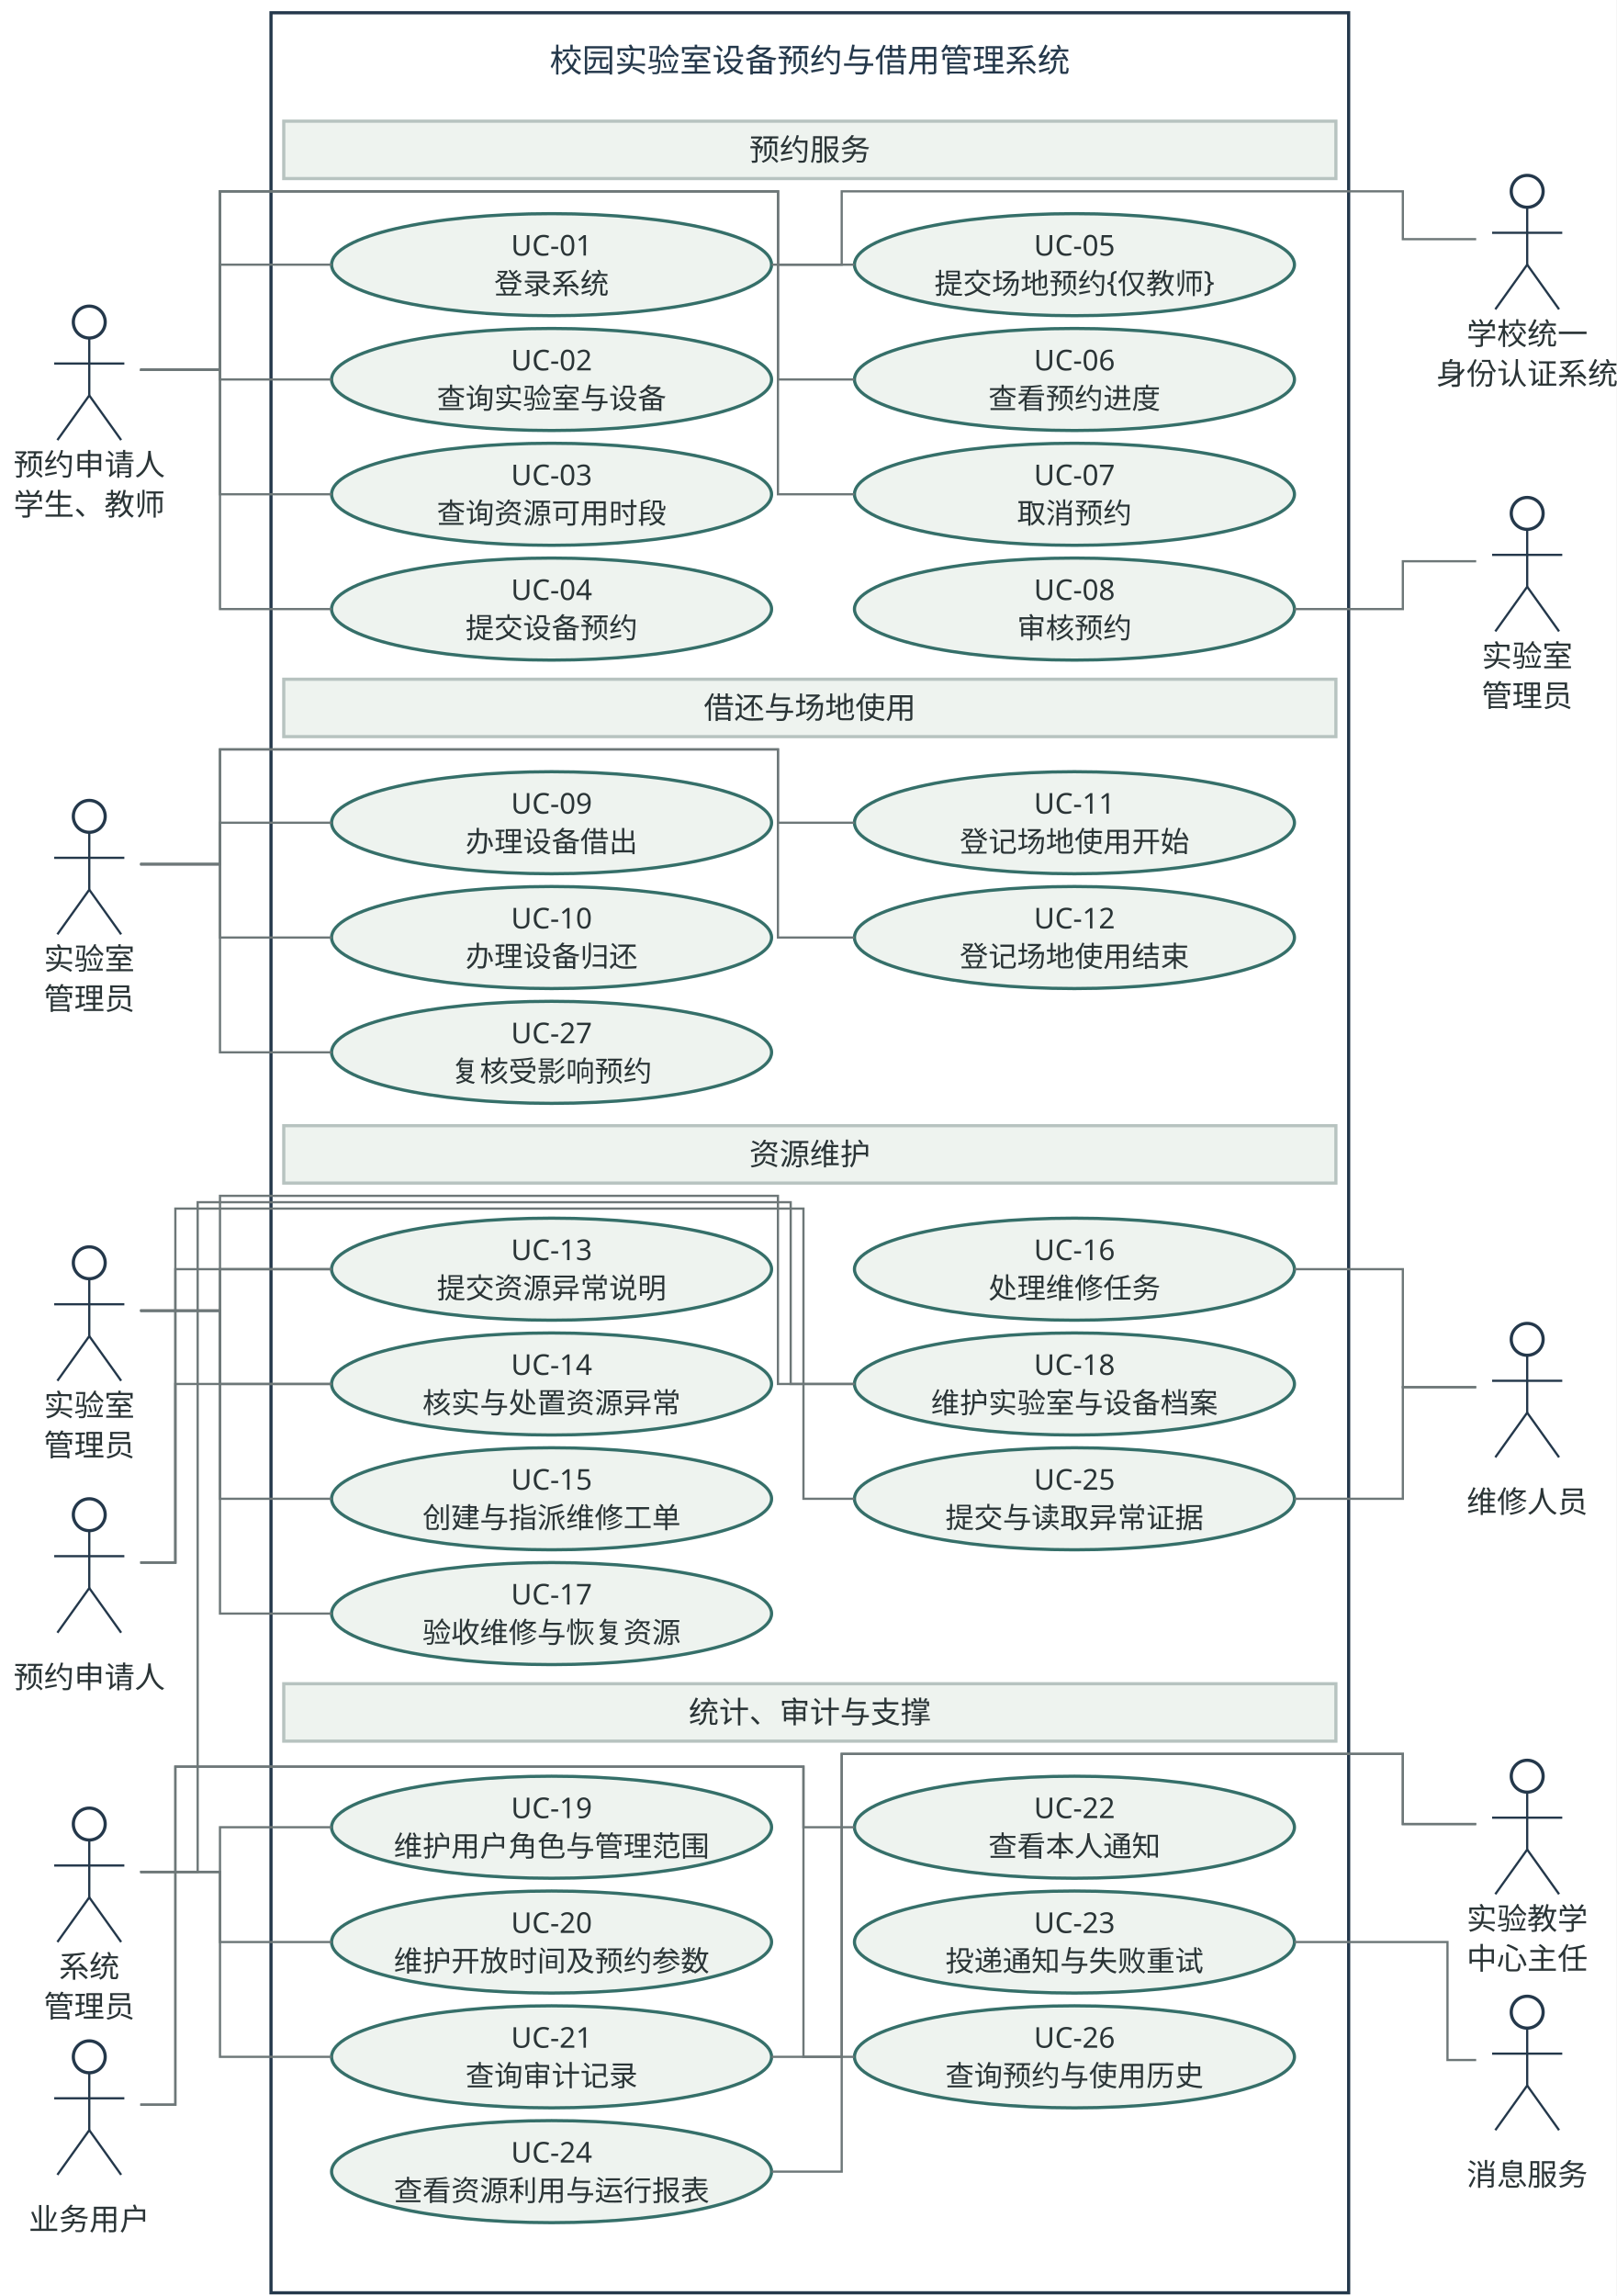
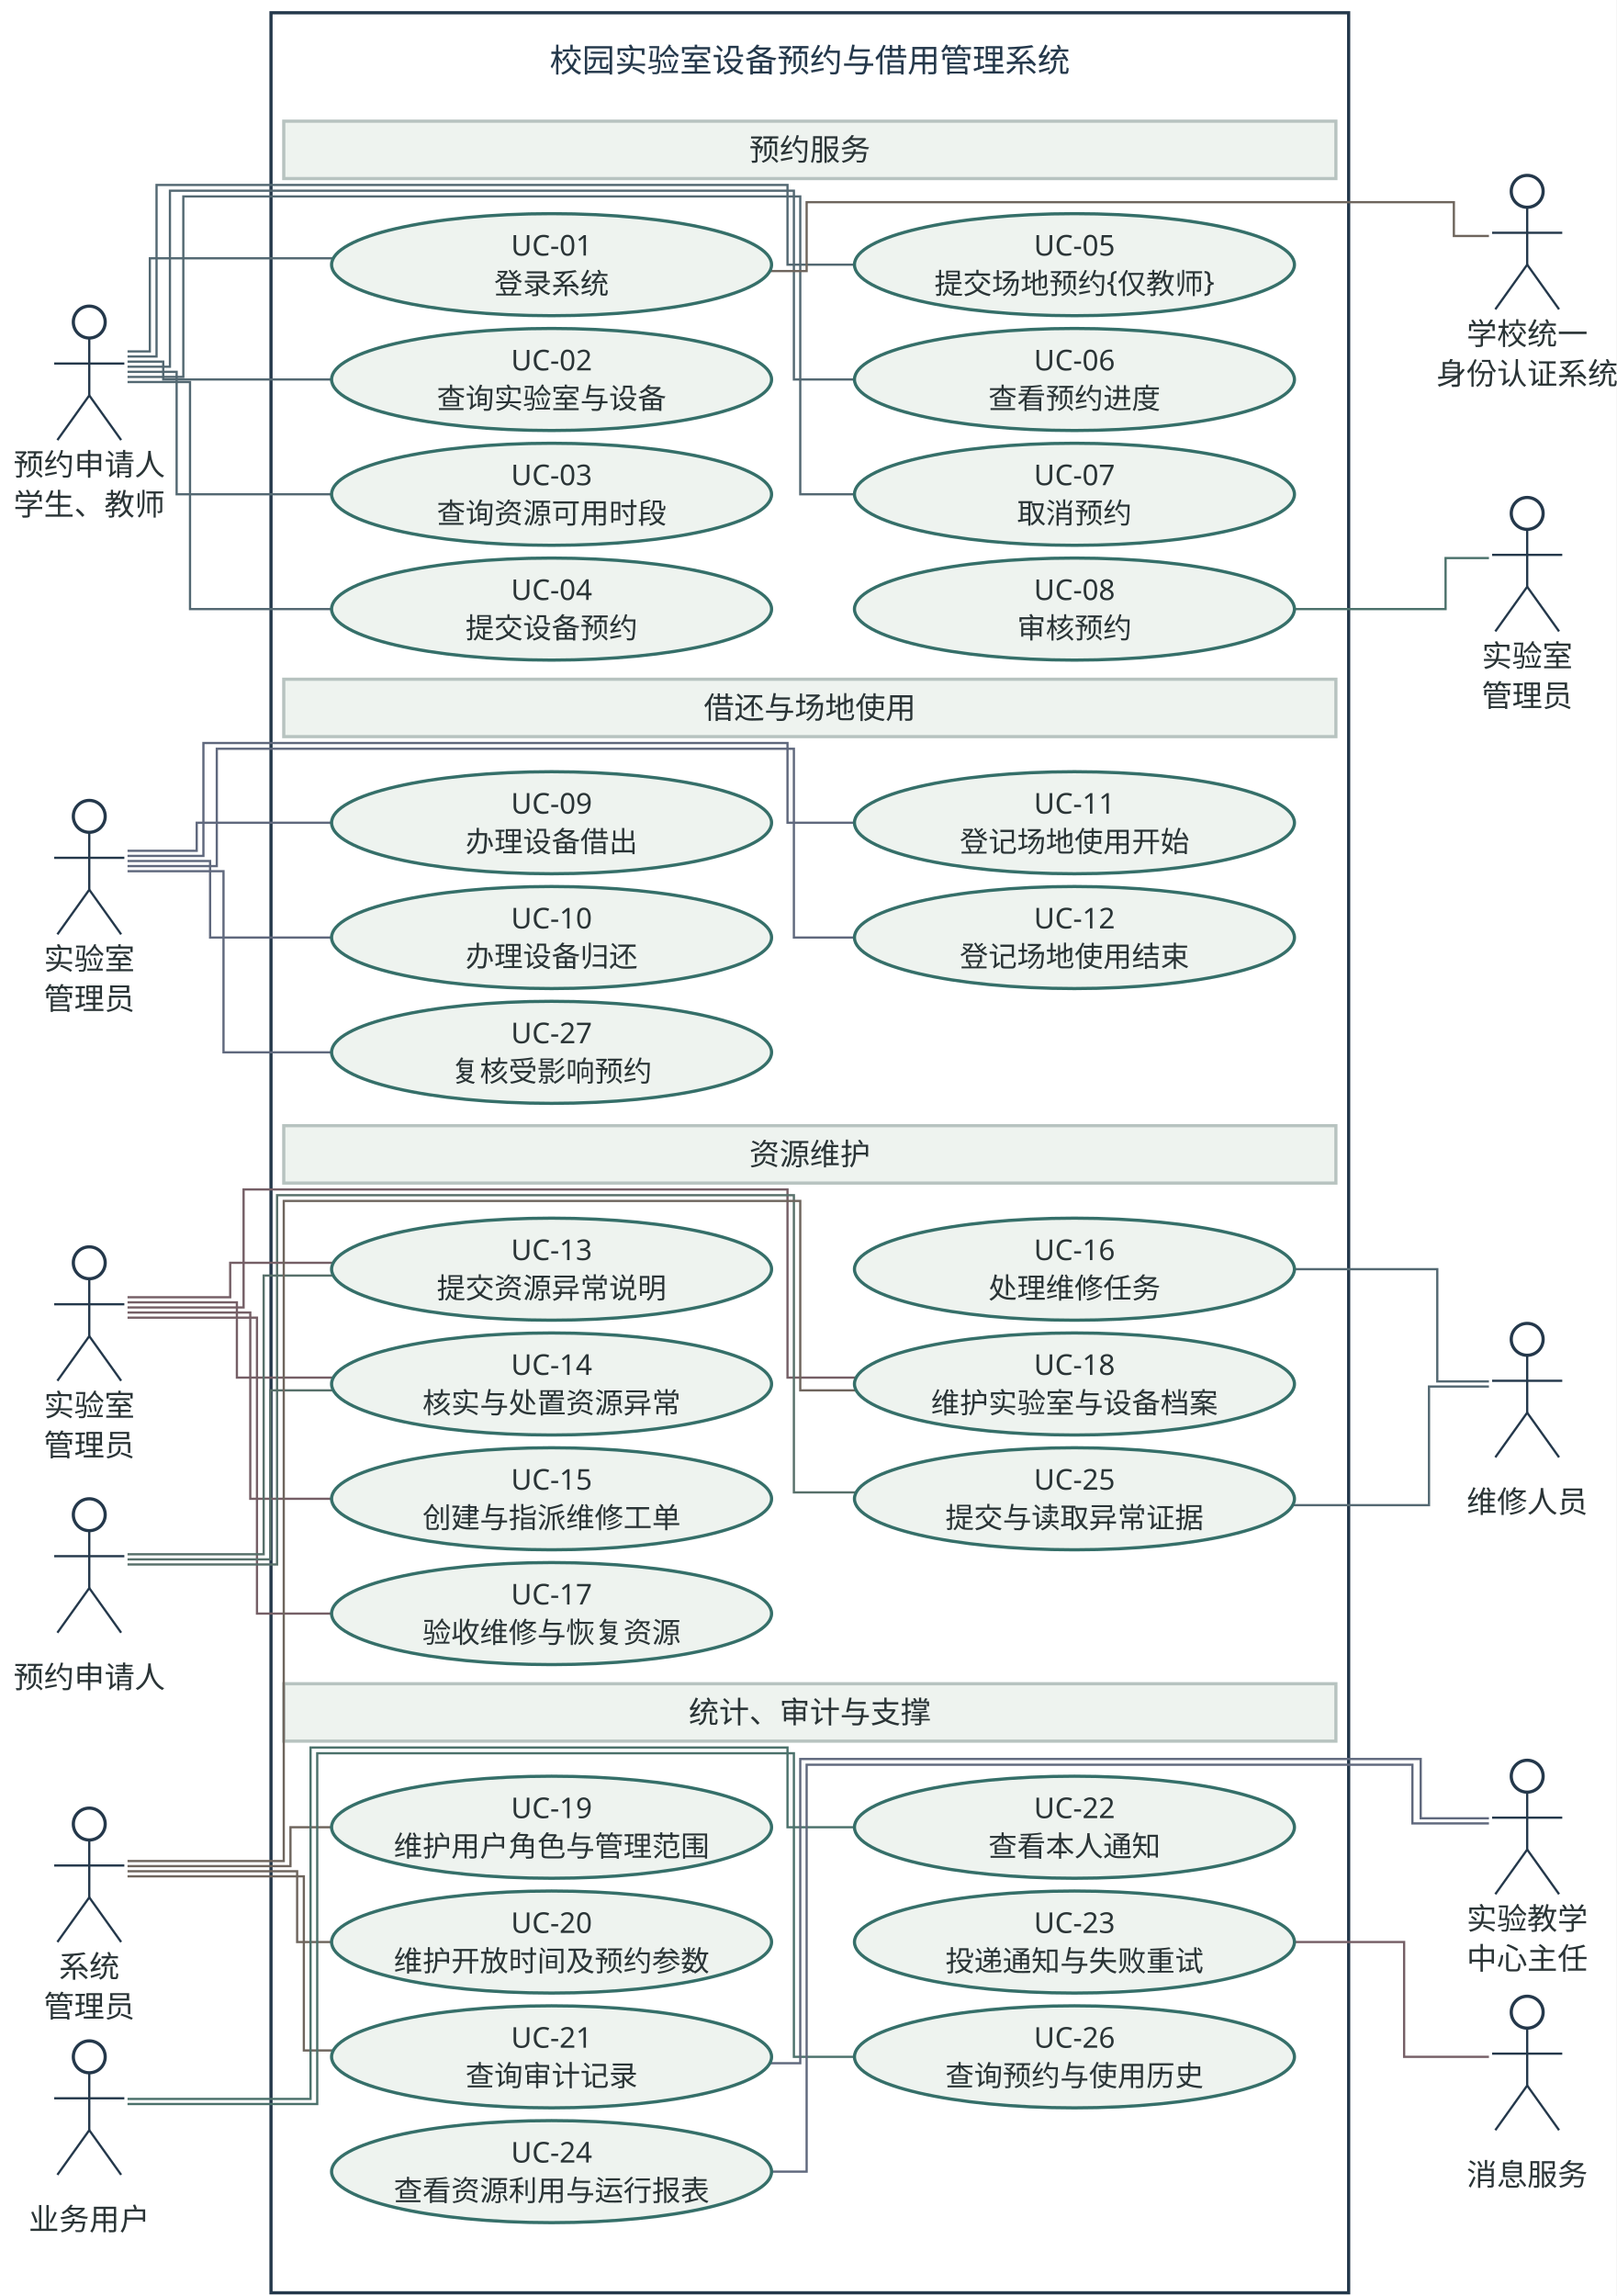
<svg xmlns="http://www.w3.org/2000/svg" width="507" height="720" viewBox="0 0 507 720">
  <rect width="100%" height="100%" fill="white" />
  <rect x="85" y="4" width="338" height="715" fill="none" stroke="#24384b" />
-   <text x="254" y="22.57" text-anchor="middle" font-family="Microsoft YaHei,sans-serif" font-size="10.2" fill="#24384b">校园实验室设备预约与借用管理系统</text>
  <rect x="89" y="38" width="330" height="18" fill="#eef3ef" stroke="#b7c3c0" />
  <text x="254.0" y="50.325" text-anchor="middle" font-family="Microsoft YaHei,sans-serif" font-size="9.5" fill="#2a3436">预约服务</text>
+   <rect x="89" y="213" width="330" height="18" fill="#eef3ef" stroke="#b7c3c0" />
+   <text x="254.0" y="225.325" text-anchor="middle" font-family="Microsoft YaHei,sans-serif" font-size="9.5" fill="#2a3436">借还与场地使用</text>
+   <rect x="89" y="353" width="330" height="18" fill="#eef3ef" stroke="#b7c3c0" />
+   <text x="254.0" y="365.325" text-anchor="middle" font-family="Microsoft YaHei,sans-serif" font-size="9.5" fill="#2a3436">资源维护</text>
+   <rect x="89" y="528" width="330" height="18" fill="#eef3ef" stroke="#b7c3c0" />
+   <text x="254.0" y="540.325" text-anchor="middle" font-family="Microsoft YaHei,sans-serif" font-size="9.5" fill="#2a3436">统计、审计与支撑</text>
+   <polyline points="40.0,110.2 47.0,110.2 47.0,81.0 104.541,81.0" fill="none" stroke="#536872" stroke-width="0.7" />
+   <polyline points="40.0,113.4 51.2,113.4 51.2,119.0 104.0,119.0" fill="none" stroke="#536872" stroke-width="0.7" />
+   <polyline points="40.0,116.6 55.4,116.6 55.4,155.0 104.0,155.0" fill="none" stroke="#536872" stroke-width="0.7" />
+   <polyline points="40.0,119.8 59.6,119.8 59.6,191.0 104.0,191.0" fill="none" stroke="#536872" stroke-width="0.7" />
+   <polyline points="40.0,111.8 49.1,111.8 49.1,58.0 247,58.0 247,83.0 268.0,83.0" fill="none" stroke="#536872" stroke-width="0.7" />
+   <polyline points="40.0,115.0 53.3,115.0 53.3,59.8 249,59.8 249,119.0 268.0,119.0" fill="none" stroke="#536872" stroke-width="0.7" />
+   <polyline points="40.0,118.2 57.5,118.2 57.5,61.6 251,61.6 251,155.0 268.0,155.0" fill="none" stroke="#536872" stroke-width="0.7" />
+   <polyline points="467.0,74.0 456.0,74.0 456.0,63.4 253,63.4 253,85.0 241.459,85.0" fill="none" stroke="#6e655d" stroke-width="0.7" />
+   <polyline points="467.0,175.0 453.4,175.0 453.4,191.0 406.0,191.0" fill="none" stroke="#4b716b" stroke-width="0.7" />
+   <polyline points="40.0,266.8 61.7,266.8 61.7,258.0 104.0,258.0" fill="none" stroke="#5f687d" stroke-width="0.7" />
+   <polyline points="40.0,270.0 65.9,270.0 65.9,294.0 104.0,294.0" fill="none" stroke="#5f687d" stroke-width="0.7" />
+   <polyline points="40.0,268.4 63.8,268.4 63.8,233.0 247,233.0 247,258.0 268.0,258.0" fill="none" stroke="#5f687d" stroke-width="0.7" />
+   <polyline points="40.0,271.6 68.0,271.6 68.0,234.8 249,234.8 249,294.0 268.0,294.0" fill="none" stroke="#5f687d" stroke-width="0.7" />
+   <polyline points="40.0,408.4 74.3,408.4 74.3,432.0 104.541,432.0" fill="none" stroke="#755f66" stroke-width="0.7" />
+   <polyline points="40.0,411.6 78.5,411.6 78.5,470.0 104.0,470.0" fill="none" stroke="#755f66" stroke-width="0.7" />
+   <polyline points="40.0,413.2 80.6,413.2 80.6,506.0 104.0,506.0" fill="none" stroke="#755f66" stroke-width="0.7" />
+   <polyline points="40.0,410.0 76.4,410.0 76.4,373.0 247,373.0 247,432.0 268.541,432.0" fill="none" stroke="#755f66" stroke-width="0.7" />
+   <polyline points="40.0,487.4 82.7,487.4 82.7,400.0 104.541,400.0" fill="none" stroke="#57706a" stroke-width="0.7" />
+   <polyline points="40.0,490.6 86.9,490.6 86.9,374.8 249,374.8 249,468.0 268.541,468.0" fill="none" stroke="#57706a" stroke-width="0.7" />
+   <polyline points="467.0,433.2 450.8,433.2 450.8,398.0 406.0,398.0" fill="none" stroke="#536872" stroke-width="0.7" />
+   <polyline points="467.0,434.8 448.2,434.8 448.2,472.0 405.459,472.0" fill="none" stroke="#536872" stroke-width="0.7" />
+   <polyline points="40.0,585.2 91.1,585.2 91.1,573.0 104.0,573.0" fill="none" stroke="#6e655d" stroke-width="0.7" />
+   <polyline points="40.0,586.8 93.2,586.8 93.2,609.0 104.0,609.0" fill="none" stroke="#6e655d" stroke-width="0.7" />
+   <polyline points="40.0,588.4 95.3,588.4 95.3,643.0 104.541,643.0" fill="none" stroke="#6e655d" stroke-width="0.7" />
+   <polyline points="40.0,658.2 97.4,658.2 97.4,548.0 247,548.0 247,573.0 268.0,573.0" fill="none" stroke="#4b716b" stroke-width="0.7" />
+   <polyline points="40.0,659.8 99.5,659.8 99.5,549.8 249,549.8 249,645.0 268.0,645.0" fill="none" stroke="#4b716b" stroke-width="0.7" />
+   <polyline points="467.0,570.2 445.6,570.2 445.6,551.6 251,551.6 251,647.0 241.459,647.0" fill="none" stroke="#5f687d" stroke-width="0.7" />
+   <polyline points="467.0,571.8 443.0,571.8 443.0,553.4 253,553.4 253,681.0 242.0,681.0" fill="none" stroke="#5f687d" stroke-width="0.7" />
+   <polyline points="467.0,645.0 440.4,645.0 440.4,609.0 406.0,609.0" fill="none" stroke="#755f66" stroke-width="0.7" />
+   <polyline points="40.0,273.2 70.1,273.2 70.1,330.0 104.0,330.0" fill="none" stroke="#5f687d" stroke-width="0.7" />
+   <polyline points="40.0,489.0 84.8,489.0 84.8,436.0 104.541,436.0" fill="none" stroke="#57706a" stroke-width="0.7" />
+   <polyline points="40.0,406.8 72.2,406.8 72.2,396.0 104.541,396.0" fill="none" stroke="#755f66" stroke-width="0.7" />
+   <polyline points="40.0,583.6 89.0,583.6 89.0,376.6 251,376.6 251,436.0 268.541,436.0" fill="none" stroke="#6e655d" stroke-width="0.7" />
+   <text x="254" y="22.57" text-anchor="middle" font-family="Microsoft YaHei,sans-serif" font-size="10.2" fill="#24384b">校园实验室设备预约与借用管理系统</text>
  <ellipse cx="173.0" cy="83.0" rx="69.0" ry="16.0" fill="#eef3ef" stroke="#356f69" />
  <text x="173.0" y="80.15" text-anchor="middle" font-family="Microsoft YaHei,sans-serif" font-size="9.0" fill="#2a3436">UC-01</text>
  <text x="173.0" y="92.15" text-anchor="middle" font-family="Microsoft YaHei,sans-serif" font-size="9.0" fill="#2a3436">登录系统</text>
  <ellipse cx="173.0" cy="119.0" rx="69.0" ry="16.0" fill="#eef3ef" stroke="#356f69" />
  <text x="173.0" y="116.15" text-anchor="middle" font-family="Microsoft YaHei,sans-serif" font-size="9.0" fill="#2a3436">UC-02</text>
  <text x="173.0" y="128.15" text-anchor="middle" font-family="Microsoft YaHei,sans-serif" font-size="9.0" fill="#2a3436">查询实验室与设备</text>
  <ellipse cx="173.0" cy="155.0" rx="69.0" ry="16.0" fill="#eef3ef" stroke="#356f69" />
  <text x="173.0" y="152.15" text-anchor="middle" font-family="Microsoft YaHei,sans-serif" font-size="9.0" fill="#2a3436">UC-03</text>
  <text x="173.0" y="164.15" text-anchor="middle" font-family="Microsoft YaHei,sans-serif" font-size="9.0" fill="#2a3436">查询资源可用时段</text>
  <ellipse cx="173.0" cy="191.0" rx="69.0" ry="16.0" fill="#eef3ef" stroke="#356f69" />
  <text x="173.0" y="188.15" text-anchor="middle" font-family="Microsoft YaHei,sans-serif" font-size="9.0" fill="#2a3436">UC-04</text>
  <text x="173.0" y="200.15" text-anchor="middle" font-family="Microsoft YaHei,sans-serif" font-size="9.0" fill="#2a3436">提交设备预约</text>
  <ellipse cx="337.0" cy="83.0" rx="69.0" ry="16.0" fill="#eef3ef" stroke="#356f69" />
  <text x="337.0" y="80.15" text-anchor="middle" font-family="Microsoft YaHei,sans-serif" font-size="9.0" fill="#2a3436">UC-05</text>
  <text x="337.0" y="92.15" text-anchor="middle" font-family="Microsoft YaHei,sans-serif" font-size="9.0" fill="#2a3436">提交场地预约{仅教师}</text>
  <ellipse cx="337.0" cy="119.0" rx="69.0" ry="16.0" fill="#eef3ef" stroke="#356f69" />
  <text x="337.0" y="116.15" text-anchor="middle" font-family="Microsoft YaHei,sans-serif" font-size="9.0" fill="#2a3436">UC-06</text>
  <text x="337.0" y="128.15" text-anchor="middle" font-family="Microsoft YaHei,sans-serif" font-size="9.0" fill="#2a3436">查看预约进度</text>
  <ellipse cx="337.0" cy="155.0" rx="69.0" ry="16.0" fill="#eef3ef" stroke="#356f69" />
  <text x="337.0" y="152.15" text-anchor="middle" font-family="Microsoft YaHei,sans-serif" font-size="9.0" fill="#2a3436">UC-07</text>
  <text x="337.0" y="164.15" text-anchor="middle" font-family="Microsoft YaHei,sans-serif" font-size="9.0" fill="#2a3436">取消预约</text>
  <ellipse cx="337.0" cy="191.0" rx="69.0" ry="16.0" fill="#eef3ef" stroke="#356f69" />
  <text x="337.0" y="188.15" text-anchor="middle" font-family="Microsoft YaHei,sans-serif" font-size="9.0" fill="#2a3436">UC-08</text>
  <text x="337.0" y="200.15" text-anchor="middle" font-family="Microsoft YaHei,sans-serif" font-size="9.0" fill="#2a3436">审核预约</text>
-   <rect x="89" y="213" width="330" height="18" fill="#eef3ef" stroke="#b7c3c0" />
-   <text x="254.0" y="225.325" text-anchor="middle" font-family="Microsoft YaHei,sans-serif" font-size="9.5" fill="#2a3436">借还与场地使用</text>
  <ellipse cx="173.0" cy="258.0" rx="69.0" ry="16.0" fill="#eef3ef" stroke="#356f69" />
  <text x="173.0" y="255.15" text-anchor="middle" font-family="Microsoft YaHei,sans-serif" font-size="9.0" fill="#2a3436">UC-09</text>
  <text x="173.0" y="267.15" text-anchor="middle" font-family="Microsoft YaHei,sans-serif" font-size="9.0" fill="#2a3436">办理设备借出</text>
  <ellipse cx="173.0" cy="294.0" rx="69.0" ry="16.0" fill="#eef3ef" stroke="#356f69" />
  <text x="173.0" y="291.15" text-anchor="middle" font-family="Microsoft YaHei,sans-serif" font-size="9.0" fill="#2a3436">UC-10</text>
  <text x="173.0" y="303.15" text-anchor="middle" font-family="Microsoft YaHei,sans-serif" font-size="9.0" fill="#2a3436">办理设备归还</text>
  <ellipse cx="337.0" cy="258.0" rx="69.0" ry="16.0" fill="#eef3ef" stroke="#356f69" />
  <text x="337.0" y="255.15" text-anchor="middle" font-family="Microsoft YaHei,sans-serif" font-size="9.0" fill="#2a3436">UC-11</text>
  <text x="337.0" y="267.15" text-anchor="middle" font-family="Microsoft YaHei,sans-serif" font-size="9.0" fill="#2a3436">登记场地使用开始</text>
  <ellipse cx="337.0" cy="294.0" rx="69.0" ry="16.0" fill="#eef3ef" stroke="#356f69" />
  <text x="337.0" y="291.15" text-anchor="middle" font-family="Microsoft YaHei,sans-serif" font-size="9.0" fill="#2a3436">UC-12</text>
  <text x="337.0" y="303.15" text-anchor="middle" font-family="Microsoft YaHei,sans-serif" font-size="9.0" fill="#2a3436">登记场地使用结束</text>
-   <rect x="89" y="353" width="330" height="18" fill="#eef3ef" stroke="#b7c3c0" />
-   <text x="254.0" y="365.325" text-anchor="middle" font-family="Microsoft YaHei,sans-serif" font-size="9.5" fill="#2a3436">资源维护</text>
  <ellipse cx="173.0" cy="398.0" rx="69.0" ry="16.0" fill="#eef3ef" stroke="#356f69" />
  <text x="173.0" y="395.15" text-anchor="middle" font-family="Microsoft YaHei,sans-serif" font-size="9.0" fill="#2a3436">UC-13</text>
  <text x="173.0" y="407.15" text-anchor="middle" font-family="Microsoft YaHei,sans-serif" font-size="9.0" fill="#2a3436">提交资源异常说明</text>
  <ellipse cx="173.0" cy="434.0" rx="69.0" ry="16.0" fill="#eef3ef" stroke="#356f69" />
  <text x="173.0" y="431.15" text-anchor="middle" font-family="Microsoft YaHei,sans-serif" font-size="9.0" fill="#2a3436">UC-14</text>
  <text x="173.0" y="443.15" text-anchor="middle" font-family="Microsoft YaHei,sans-serif" font-size="9.0" fill="#2a3436">核实与处置资源异常</text>
  <ellipse cx="173.0" cy="470.0" rx="69.0" ry="16.0" fill="#eef3ef" stroke="#356f69" />
  <text x="173.0" y="467.15" text-anchor="middle" font-family="Microsoft YaHei,sans-serif" font-size="9.0" fill="#2a3436">UC-15</text>
  <text x="173.0" y="479.15" text-anchor="middle" font-family="Microsoft YaHei,sans-serif" font-size="9.0" fill="#2a3436">创建与指派维修工单</text>
  <ellipse cx="173.0" cy="506.0" rx="69.0" ry="16.0" fill="#eef3ef" stroke="#356f69" />
  <text x="173.0" y="503.15" text-anchor="middle" font-family="Microsoft YaHei,sans-serif" font-size="9.0" fill="#2a3436">UC-17</text>
  <text x="173.0" y="515.15" text-anchor="middle" font-family="Microsoft YaHei,sans-serif" font-size="9.0" fill="#2a3436">验收维修与恢复资源</text>
  <ellipse cx="337.0" cy="398.0" rx="69.0" ry="16.0" fill="#eef3ef" stroke="#356f69" />
  <text x="337.0" y="395.15" text-anchor="middle" font-family="Microsoft YaHei,sans-serif" font-size="9.0" fill="#2a3436">UC-16</text>
  <text x="337.0" y="407.15" text-anchor="middle" font-family="Microsoft YaHei,sans-serif" font-size="9.0" fill="#2a3436">处理维修任务</text>
  <ellipse cx="337.0" cy="434.0" rx="69.0" ry="16.0" fill="#eef3ef" stroke="#356f69" />
  <text x="337.0" y="431.15" text-anchor="middle" font-family="Microsoft YaHei,sans-serif" font-size="9.0" fill="#2a3436">UC-18</text>
  <text x="337.0" y="443.15" text-anchor="middle" font-family="Microsoft YaHei,sans-serif" font-size="9.0" fill="#2a3436">维护实验室与设备档案</text>
  <ellipse cx="337.0" cy="470.0" rx="69.0" ry="16.0" fill="#eef3ef" stroke="#356f69" />
  <text x="337.0" y="467.15" text-anchor="middle" font-family="Microsoft YaHei,sans-serif" font-size="9.0" fill="#2a3436">UC-25</text>
  <text x="337.0" y="479.15" text-anchor="middle" font-family="Microsoft YaHei,sans-serif" font-size="9.0" fill="#2a3436">提交与读取异常证据</text>
-   <rect x="89" y="528" width="330" height="18" fill="#eef3ef" stroke="#b7c3c0" />
-   <text x="254.0" y="540.325" text-anchor="middle" font-family="Microsoft YaHei,sans-serif" font-size="9.5" fill="#2a3436">统计、审计与支撑</text>
  <ellipse cx="173.0" cy="573.0" rx="69.0" ry="16.0" fill="#eef3ef" stroke="#356f69" />
  <text x="173.0" y="570.15" text-anchor="middle" font-family="Microsoft YaHei,sans-serif" font-size="9.0" fill="#2a3436">UC-19</text>
  <text x="173.0" y="582.15" text-anchor="middle" font-family="Microsoft YaHei,sans-serif" font-size="9.0" fill="#2a3436">维护用户角色与管理范围</text>
  <ellipse cx="173.0" cy="609.0" rx="69.0" ry="16.0" fill="#eef3ef" stroke="#356f69" />
  <text x="173.0" y="606.15" text-anchor="middle" font-family="Microsoft YaHei,sans-serif" font-size="9.0" fill="#2a3436">UC-20</text>
  <text x="173.0" y="618.15" text-anchor="middle" font-family="Microsoft YaHei,sans-serif" font-size="9.0" fill="#2a3436">维护开放时间及预约参数</text>
  <ellipse cx="173.0" cy="645.0" rx="69.0" ry="16.0" fill="#eef3ef" stroke="#356f69" />
  <text x="173.0" y="642.15" text-anchor="middle" font-family="Microsoft YaHei,sans-serif" font-size="9.0" fill="#2a3436">UC-21</text>
  <text x="173.0" y="654.15" text-anchor="middle" font-family="Microsoft YaHei,sans-serif" font-size="9.0" fill="#2a3436">查询审计记录</text>
  <ellipse cx="173.0" cy="681.0" rx="69.0" ry="16.0" fill="#eef3ef" stroke="#356f69" />
  <text x="173.0" y="678.15" text-anchor="middle" font-family="Microsoft YaHei,sans-serif" font-size="9.0" fill="#2a3436">UC-24</text>
  <text x="173.0" y="690.15" text-anchor="middle" font-family="Microsoft YaHei,sans-serif" font-size="9.0" fill="#2a3436">查看资源利用与运行报表</text>
  <ellipse cx="337.0" cy="573.0" rx="69.0" ry="16.0" fill="#eef3ef" stroke="#356f69" />
  <text x="337.0" y="570.15" text-anchor="middle" font-family="Microsoft YaHei,sans-serif" font-size="9.0" fill="#2a3436">UC-22</text>
  <text x="337.0" y="582.15" text-anchor="middle" font-family="Microsoft YaHei,sans-serif" font-size="9.0" fill="#2a3436">查看本人通知</text>
  <ellipse cx="337.0" cy="609.0" rx="69.0" ry="16.0" fill="#eef3ef" stroke="#356f69" />
  <text x="337.0" y="606.15" text-anchor="middle" font-family="Microsoft YaHei,sans-serif" font-size="9.0" fill="#2a3436">UC-23</text>
  <text x="337.0" y="618.15" text-anchor="middle" font-family="Microsoft YaHei,sans-serif" font-size="9.0" fill="#2a3436">投递通知与失败重试</text>
  <ellipse cx="337.0" cy="645.0" rx="69.0" ry="16.0" fill="#eef3ef" stroke="#356f69" />
  <text x="337.0" y="642.15" text-anchor="middle" font-family="Microsoft YaHei,sans-serif" font-size="9.0" fill="#2a3436">UC-26</text>
  <text x="337.0" y="654.15" text-anchor="middle" font-family="Microsoft YaHei,sans-serif" font-size="9.0" fill="#2a3436">查询预约与使用历史</text>
  <circle cx="28.0" cy="101" r="5" fill="none" stroke="#24384b" />
  <polyline points="28.0,106 28.0,124" fill="none" stroke="#24384b" stroke-width="0.7" />
  <polyline points="17.0,114 39.0,114" fill="none" stroke="#24384b" stroke-width="0.7" />
  <polyline points="18.0,138 28.0,124 38.0,138" fill="none" stroke="#24384b" stroke-width="0.7" />
  <text x="28.0" y="149.075" text-anchor="middle" font-family="Microsoft YaHei,sans-serif" font-size="9.5" fill="#2a3436">预约申请人</text>
  <text x="28.0" y="161.575" text-anchor="middle" font-family="Microsoft YaHei,sans-serif" font-size="9.5" fill="#2a3436">学生、教师</text>
-   <polyline points="44,116 69,116 69,83.0 104,83.0" fill="none" stroke="#6d7778" stroke-width="0.7" />
-   <polyline points="44,116 69,116 69,119.0 104,119.0" fill="none" stroke="#6d7778" stroke-width="0.7" />
-   <polyline points="44,116 69,116 69,155.0 104,155.0" fill="none" stroke="#6d7778" stroke-width="0.7" />
-   <polyline points="44,116 69,116 69,191.0 104,191.0" fill="none" stroke="#6d7778" stroke-width="0.7" />
-   <polyline points="44,116 69,116 69,60 244,60 244,83.0 268,83.0" fill="none" stroke="#6d7778" stroke-width="0.7" />
-   <polyline points="44,116 69,116 69,60 244,60 244,119.0 268,119.0" fill="none" stroke="#6d7778" stroke-width="0.7" />
-   <polyline points="44,116 69,116 69,60 244,60 244,155.0 268,155.0" fill="none" stroke="#6d7778" stroke-width="0.7" />
  <circle cx="479.0" cy="60" r="5" fill="none" stroke="#24384b" />
  <polyline points="479.0,65 479.0,83" fill="none" stroke="#24384b" stroke-width="0.7" />
  <polyline points="468.0,73 490.0,73" fill="none" stroke="#24384b" stroke-width="0.7" />
  <polyline points="469.0,97 479.0,83 489.0,97" fill="none" stroke="#24384b" stroke-width="0.7" />
  <text x="479.0" y="108.075" text-anchor="middle" font-family="Microsoft YaHei,sans-serif" font-size="9.5" fill="#2a3436">学校统一</text>
  <text x="479.0" y="120.575" text-anchor="middle" font-family="Microsoft YaHei,sans-serif" font-size="9.5" fill="#2a3436">身份认证系统</text>
-   <polyline points="463,75 440,75 440,60 264,60 264,83.0 242,83.0" fill="none" stroke="#6d7778" stroke-width="0.7" />
  <circle cx="479.0" cy="161" r="5" fill="none" stroke="#24384b" />
  <polyline points="479.0,166 479.0,184" fill="none" stroke="#24384b" stroke-width="0.7" />
  <polyline points="468.0,174 490.0,174" fill="none" stroke="#24384b" stroke-width="0.7" />
  <polyline points="469.0,198 479.0,184 489.0,198" fill="none" stroke="#24384b" stroke-width="0.7" />
  <text x="479.0" y="209.075" text-anchor="middle" font-family="Microsoft YaHei,sans-serif" font-size="9.5" fill="#2a3436">实验室</text>
  <text x="479.0" y="221.575" text-anchor="middle" font-family="Microsoft YaHei,sans-serif" font-size="9.5" fill="#2a3436">管理员</text>
-   <polyline points="463,176 440,176 440,191.0 406,191.0" fill="none" stroke="#6d7778" stroke-width="0.7" />
  <circle cx="28.0" cy="256" r="5" fill="none" stroke="#24384b" />
  <polyline points="28.0,261 28.0,279" fill="none" stroke="#24384b" stroke-width="0.7" />
  <polyline points="17.0,269 39.0,269" fill="none" stroke="#24384b" stroke-width="0.7" />
  <polyline points="18.0,293 28.0,279 38.0,293" fill="none" stroke="#24384b" stroke-width="0.7" />
  <text x="28.0" y="304.075" text-anchor="middle" font-family="Microsoft YaHei,sans-serif" font-size="9.5" fill="#2a3436">实验室</text>
  <text x="28.0" y="316.575" text-anchor="middle" font-family="Microsoft YaHei,sans-serif" font-size="9.5" fill="#2a3436">管理员</text>
-   <polyline points="44,271 69,271 69,258.0 104,258.0" fill="none" stroke="#6d7778" stroke-width="0.7" />
-   <polyline points="44,271 69,271 69,294.0 104,294.0" fill="none" stroke="#6d7778" stroke-width="0.7" />
-   <polyline points="44,271 69,271 69,235 244,235 244,258.0 268,258.0" fill="none" stroke="#6d7778" stroke-width="0.7" />
-   <polyline points="44,271 69,271 69,235 244,235 244,294.0 268,294.0" fill="none" stroke="#6d7778" stroke-width="0.7" />
  <circle cx="28.0" cy="396" r="5" fill="none" stroke="#24384b" />
  <polyline points="28.0,401 28.0,419" fill="none" stroke="#24384b" stroke-width="0.7" />
  <polyline points="17.0,409 39.0,409" fill="none" stroke="#24384b" stroke-width="0.7" />
  <polyline points="18.0,433 28.0,419 38.0,433" fill="none" stroke="#24384b" stroke-width="0.7" />
  <text x="28.0" y="444.075" text-anchor="middle" font-family="Microsoft YaHei,sans-serif" font-size="9.5" fill="#2a3436">实验室</text>
  <text x="28.0" y="456.575" text-anchor="middle" font-family="Microsoft YaHei,sans-serif" font-size="9.5" fill="#2a3436">管理员</text>
-   <polyline points="44,411 69,411 69,434.0 104,434.0" fill="none" stroke="#6d7778" stroke-width="0.7" />
-   <polyline points="44,411 69,411 69,470.0 104,470.0" fill="none" stroke="#6d7778" stroke-width="0.7" />
-   <polyline points="44,411 69,411 69,506.0 104,506.0" fill="none" stroke="#6d7778" stroke-width="0.7" />
-   <polyline points="44,411 69,411 69,375 244,375 244,434.0 268,434.0" fill="none" stroke="#6d7778" stroke-width="0.7" />
  <circle cx="28.0" cy="475" r="5" fill="none" stroke="#24384b" />
  <polyline points="28.0,480 28.0,498" fill="none" stroke="#24384b" stroke-width="0.7" />
  <polyline points="17.0,488 39.0,488" fill="none" stroke="#24384b" stroke-width="0.7" />
  <polyline points="18.0,512 28.0,498 38.0,512" fill="none" stroke="#24384b" stroke-width="0.7" />
  <text x="28.0" y="529.325" text-anchor="middle" font-family="Microsoft YaHei,sans-serif" font-size="9.5" fill="#2a3436">预约申请人</text>
-   <polyline points="44,490 55,490 55,398.0 104,398.0" fill="none" stroke="#6d7778" stroke-width="0.7" />
-   <polyline points="44,490 55,490 55,379 252,379 252,470.0 268,470.0" fill="none" stroke="#6d7778" stroke-width="0.7" />
  <circle cx="479.0" cy="420" r="5" fill="none" stroke="#24384b" />
  <polyline points="479.0,425 479.0,443" fill="none" stroke="#24384b" stroke-width="0.7" />
  <polyline points="468.0,433 490.0,433" fill="none" stroke="#24384b" stroke-width="0.7" />
  <polyline points="469.0,457 479.0,443 489.0,457" fill="none" stroke="#24384b" stroke-width="0.7" />
  <text x="479.0" y="474.325" text-anchor="middle" font-family="Microsoft YaHei,sans-serif" font-size="9.5" fill="#2a3436">维修人员</text>
-   <polyline points="463,435 440,435 440,398.0 406,398.0" fill="none" stroke="#6d7778" stroke-width="0.7" />
-   <polyline points="463,435 440,435 440,470.0 406,470.0" fill="none" stroke="#6d7778" stroke-width="0.7" />
  <circle cx="28.0" cy="572" r="5" fill="none" stroke="#24384b" />
  <polyline points="28.0,577 28.0,595" fill="none" stroke="#24384b" stroke-width="0.7" />
  <polyline points="17.0,585 39.0,585" fill="none" stroke="#24384b" stroke-width="0.7" />
  <polyline points="18.0,609 28.0,595 38.0,609" fill="none" stroke="#24384b" stroke-width="0.7" />
  <text x="28.0" y="620.075" text-anchor="middle" font-family="Microsoft YaHei,sans-serif" font-size="9.5" fill="#2a3436">系统</text>
  <text x="28.0" y="632.575" text-anchor="middle" font-family="Microsoft YaHei,sans-serif" font-size="9.5" fill="#2a3436">管理员</text>
-   <polyline points="44,587 69,587 69,573.0 104,573.0" fill="none" stroke="#6d7778" stroke-width="0.7" />
-   <polyline points="44,587 69,587 69,609.0 104,609.0" fill="none" stroke="#6d7778" stroke-width="0.7" />
-   <polyline points="44,587 69,587 69,645.0 104,645.0" fill="none" stroke="#6d7778" stroke-width="0.7" />
  <circle cx="28.0" cy="645" r="5" fill="none" stroke="#24384b" />
  <polyline points="28.0,650 28.0,668" fill="none" stroke="#24384b" stroke-width="0.7" />
  <polyline points="17.0,658 39.0,658" fill="none" stroke="#24384b" stroke-width="0.7" />
  <polyline points="18.0,682 28.0,668 38.0,682" fill="none" stroke="#24384b" stroke-width="0.7" />
  <text x="28.0" y="699.325" text-anchor="middle" font-family="Microsoft YaHei,sans-serif" font-size="9.5" fill="#2a3436">业务用户</text>
-   <polyline points="44,660 55,660 55,554 252,554 252,573.0 268,573.0" fill="none" stroke="#6d7778" stroke-width="0.7" />
-   <polyline points="44,660 55,660 55,554 252,554 252,645.0 268,645.0" fill="none" stroke="#6d7778" stroke-width="0.7" />
  <circle cx="479.0" cy="557" r="5" fill="none" stroke="#24384b" />
  <polyline points="479.0,562 479.0,580" fill="none" stroke="#24384b" stroke-width="0.7" />
  <polyline points="468.0,570 490.0,570" fill="none" stroke="#24384b" stroke-width="0.7" />
  <polyline points="469.0,594 479.0,580 489.0,594" fill="none" stroke="#24384b" stroke-width="0.7" />
  <text x="479.0" y="605.075" text-anchor="middle" font-family="Microsoft YaHei,sans-serif" font-size="9.5" fill="#2a3436">实验教学</text>
  <text x="479.0" y="617.575" text-anchor="middle" font-family="Microsoft YaHei,sans-serif" font-size="9.5" fill="#2a3436">中心主任</text>
-   <polyline points="463,572 440,572 440,550 264,550 264,645.0 242,645.0" fill="none" stroke="#6d7778" stroke-width="0.7" />
-   <polyline points="463,572 440,572 440,550 264,550 264,681.0 242,681.0" fill="none" stroke="#6d7778" stroke-width="0.7" />
  <circle cx="479.0" cy="631" r="5" fill="none" stroke="#24384b" />
  <polyline points="479.0,636 479.0,654" fill="none" stroke="#24384b" stroke-width="0.7" />
  <polyline points="468.0,644 490.0,644" fill="none" stroke="#24384b" stroke-width="0.7" />
  <polyline points="469.0,668 479.0,654 489.0,668" fill="none" stroke="#24384b" stroke-width="0.7" />
  <text x="479.0" y="685.325" text-anchor="middle" font-family="Microsoft YaHei,sans-serif" font-size="9.5" fill="#2a3436">消息服务</text>
-   <polyline points="463,646 454,646 454,609.0 406,609.0" fill="none" stroke="#6d7778" stroke-width="0.7" />
  <ellipse cx="173.0" cy="330.0" rx="69.0" ry="16.0" fill="#eef3ef" stroke="#356f69" />
  <text x="173.0" y="327.15" text-anchor="middle" font-family="Microsoft YaHei,sans-serif" font-size="9" fill="#2a3436">UC-27</text>
  <text x="173.0" y="339.15" text-anchor="middle" font-family="Microsoft YaHei,sans-serif" font-size="9" fill="#2a3436">复核受影响预约</text>
-   <polyline points="44,271 69,271 69,330.0 104,330.0" fill="none" stroke="#6d7778" stroke-width="0.7" />
-   <polyline points="44,490 55,490 55,434.0 104,434.0" fill="none" stroke="#6d7778" stroke-width="0.7" />
-   <polyline points="44,411 69,411 69,398.0 104,398.0" fill="none" stroke="#6d7778" stroke-width="0.7" />
-   <polyline points="44,587 62,587 62,377 248,377 248,434.0 268,434.0" fill="none" stroke="#6d7778" stroke-width="0.7" />
</svg>
